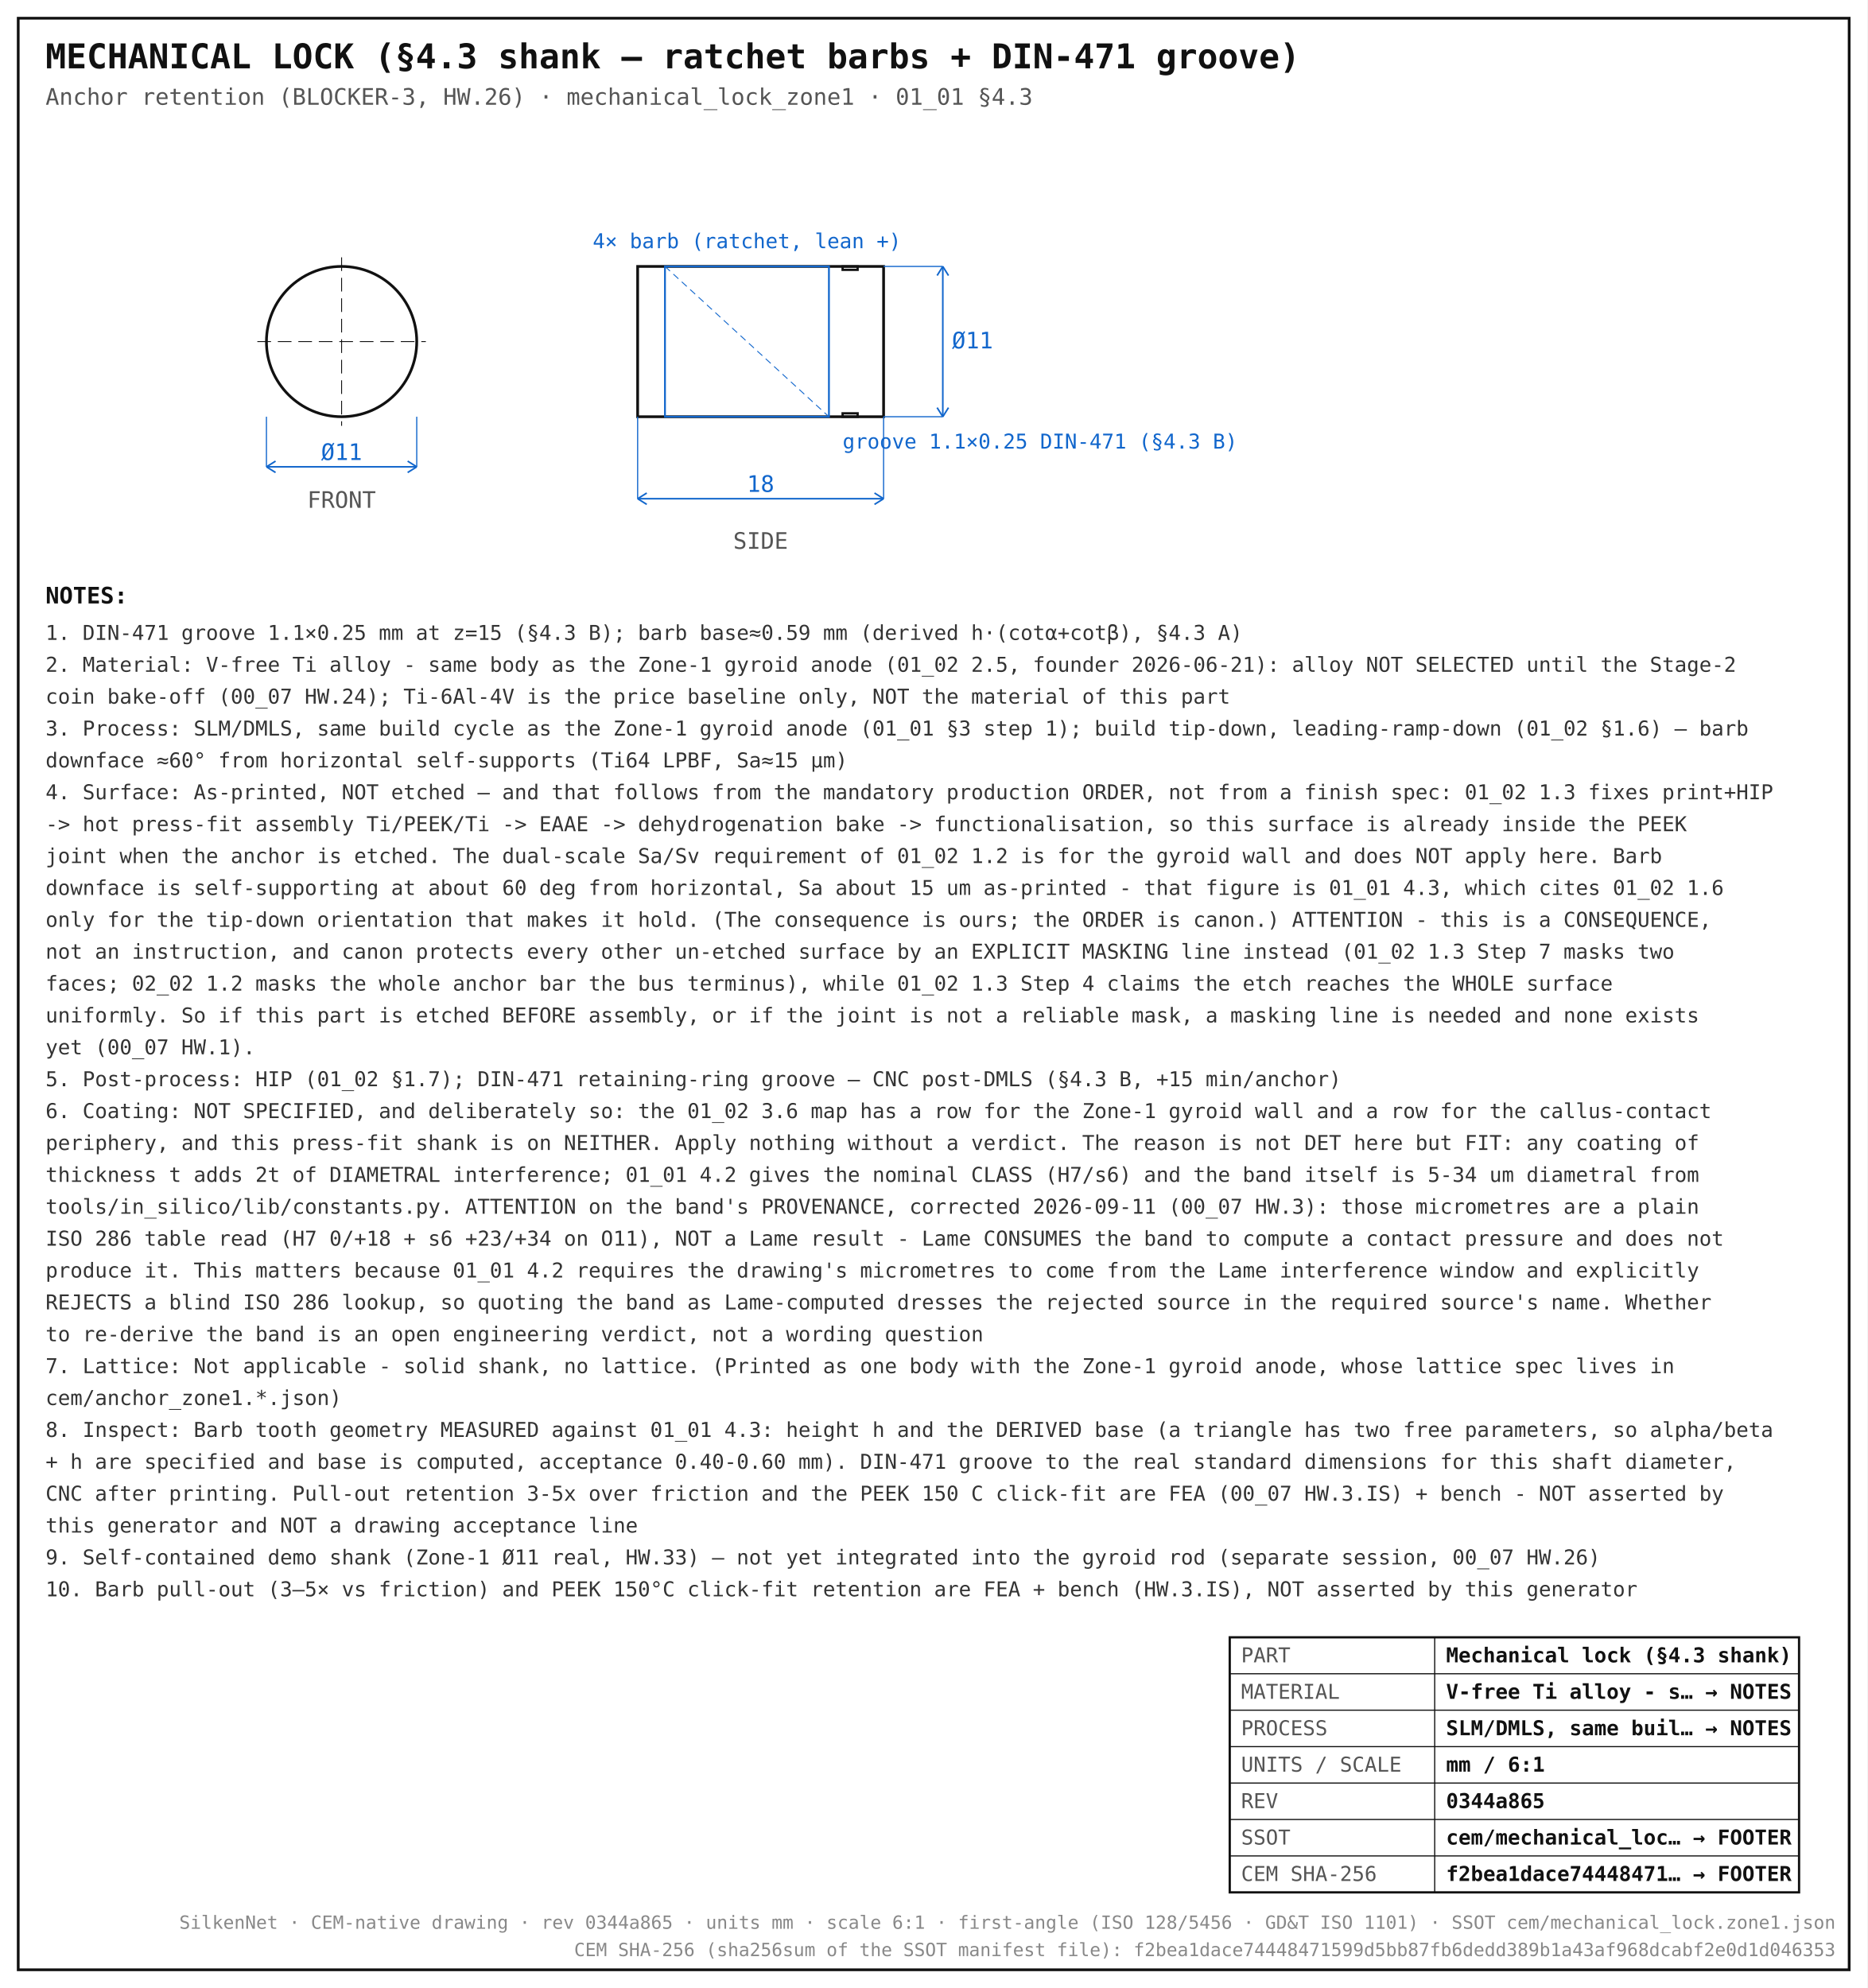
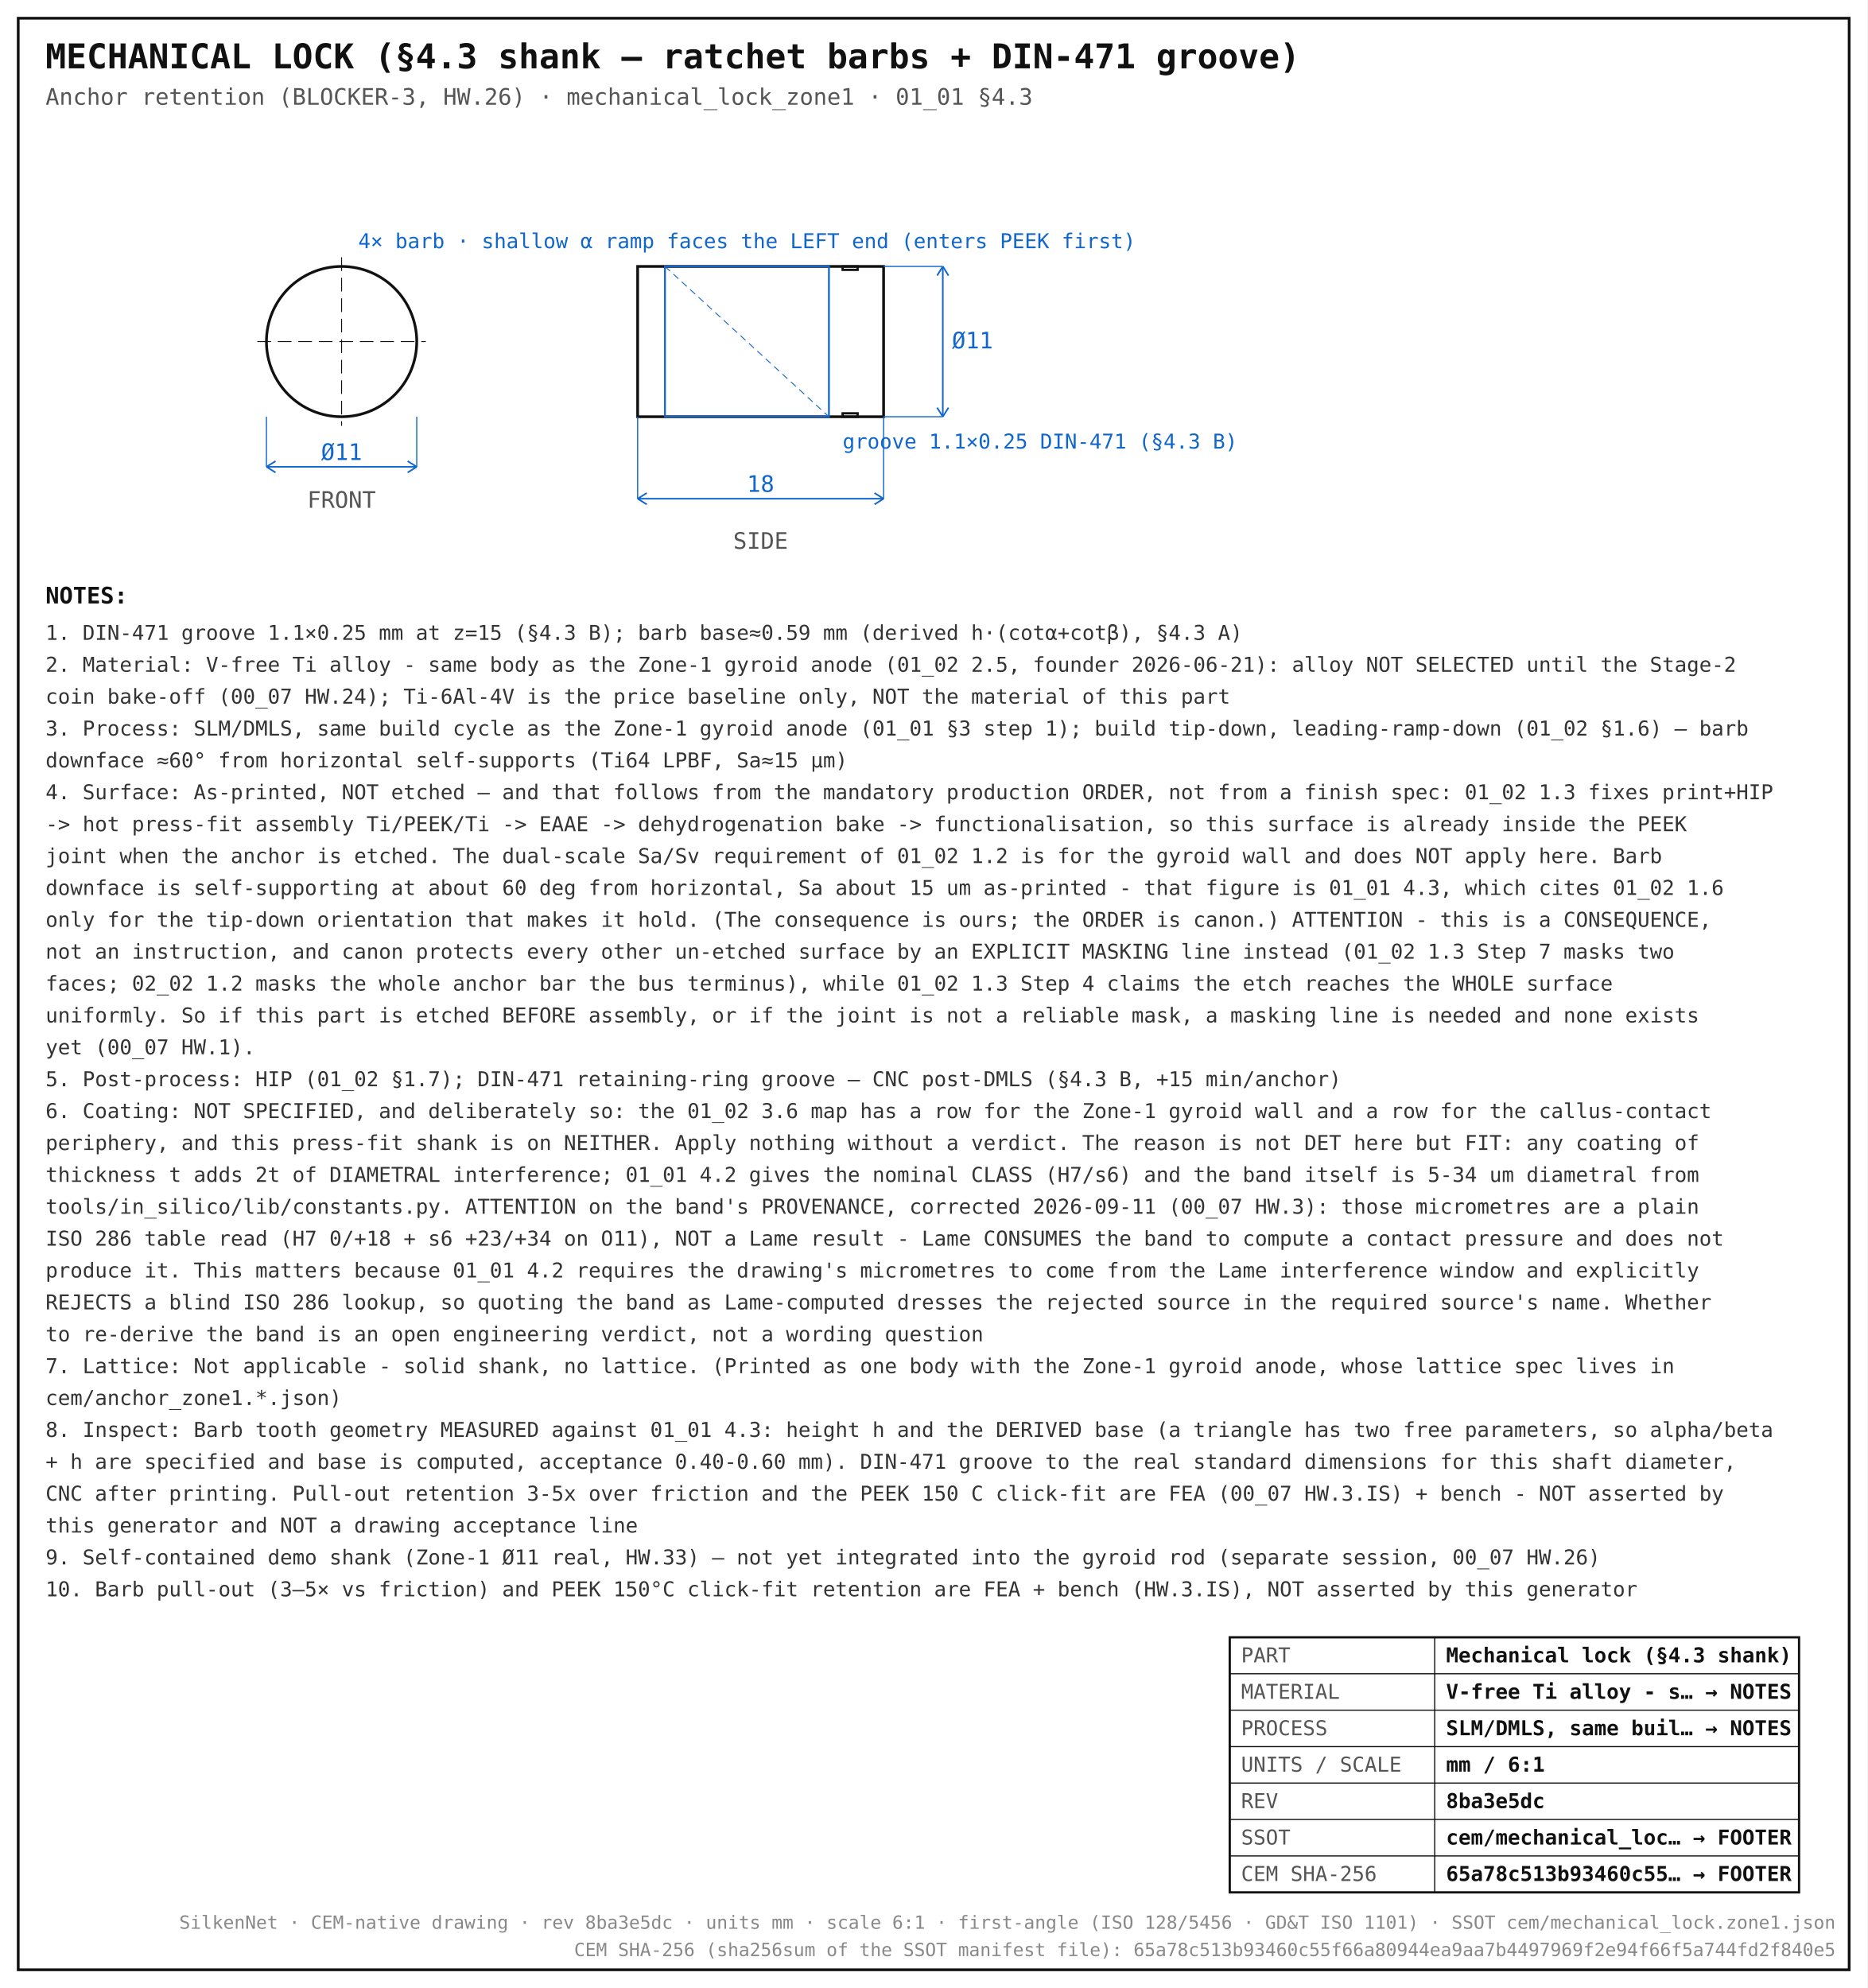
<svg xmlns="http://www.w3.org/2000/svg" width="820" height="873" viewBox="0 0 820 873">
  <rect x="0" y="0" width="820" height="873" fill="white" />
  <rect x="8" y="8" width="804" height="857" fill="none" stroke="#111" stroke-width="1.2" />
  <text x="20" y="30" font-family="monospace" font-size="15" text-anchor="start" fill="#111" font-weight="bold">MECHANICAL LOCK  (§4.3 shank — ratchet barbs + DIN-471 groove)</text>
  <text x="20" y="46" font-family="monospace" font-size="10" text-anchor="start" fill="#555" font-weight="normal">Anchor retention (BLOCKER-3, HW.26) · mechanical_lock_zone1 · 01_01 §4.3</text>
  <circle cx="150" cy="150" r="33" fill="none" stroke="#111" stroke-width="1.2" />
  <line x1="113" y1="150" x2="187" y2="150" stroke="#111" stroke-width="0.4" stroke-dasharray="6 3" />
  <line x1="150" y1="113" x2="150" y2="187" stroke="#111" stroke-width="0.4" stroke-dasharray="6 3" />
  <text x="150" y="223" font-family="monospace" font-size="10" text-anchor="middle" fill="#555" font-weight="normal">FRONT</text>
  <line x1="117" y1="183" x2="117" y2="205" stroke="#1166cc" stroke-width="0.5" />
  <line x1="183" y1="183" x2="183" y2="205" stroke="#1166cc" stroke-width="0.5" />
  <line x1="117" y1="205" x2="183" y2="205" stroke="#1166cc" stroke-width="0.7" />
  <line x1="117" y1="205" x2="121" y2="202.5" stroke="#1166cc" stroke-width="0.7" />
  <line x1="117" y1="205" x2="121" y2="207.5" stroke="#1166cc" stroke-width="0.7" />
  <line x1="183" y1="205" x2="179" y2="202.5" stroke="#1166cc" stroke-width="0.7" />
  <line x1="183" y1="205" x2="179" y2="207.5" stroke="#1166cc" stroke-width="0.7" />
  <text x="150" y="202" font-family="monospace" font-size="10" text-anchor="middle" fill="#1166cc" font-weight="normal">Ø11</text>
  <rect x="280" y="117" width="108" height="66" fill="none" stroke="#111" stroke-width="1.2" />
  <rect x="292" y="117" width="72" height="66" fill="none" stroke="#1166cc" stroke-width="0.8" />
  <line x1="292" y1="117" x2="364" y2="183" stroke="#1166cc" stroke-width="0.4" stroke-dasharray="3 2" />
-   <text x="328" y="109" font-family="monospace" font-size="9" text-anchor="middle" fill="#1166cc" font-weight="normal">4× barb (ratchet, lean +)</text>
+   <text x="328" y="109" font-family="monospace" font-size="9" text-anchor="middle" fill="#1166cc" font-weight="normal">4× barb · shallow α ramp faces the LEFT end (enters PEEK first)</text>
  <rect x="370" y="117" width="6.6" height="1.5" fill="none" stroke="#111" stroke-width="1" />
  <rect x="370" y="181.5" width="6.6" height="1.5" fill="none" stroke="#111" stroke-width="1" />
  <text x="370" y="197" font-family="monospace" font-size="9" text-anchor="start" fill="#1166cc" font-weight="normal">groove 1.1×0.25 DIN-471 (§4.3 B)</text>
  <text x="334" y="241" font-family="monospace" font-size="10" text-anchor="middle" fill="#555" font-weight="normal">SIDE</text>
  <line x1="280" y1="183" x2="280" y2="219" stroke="#1166cc" stroke-width="0.5" />
  <line x1="388" y1="183" x2="388" y2="219" stroke="#1166cc" stroke-width="0.5" />
  <line x1="280" y1="219" x2="388" y2="219" stroke="#1166cc" stroke-width="0.7" />
  <line x1="280" y1="219" x2="284" y2="216.5" stroke="#1166cc" stroke-width="0.7" />
  <line x1="280" y1="219" x2="284" y2="221.5" stroke="#1166cc" stroke-width="0.7" />
  <line x1="388" y1="219" x2="384" y2="216.5" stroke="#1166cc" stroke-width="0.7" />
  <line x1="388" y1="219" x2="384" y2="221.5" stroke="#1166cc" stroke-width="0.7" />
  <text x="334" y="216" font-family="monospace" font-size="10" text-anchor="middle" fill="#1166cc" font-weight="normal">18</text>
  <line x1="388" y1="117" x2="414" y2="117" stroke="#1166cc" stroke-width="0.5" />
  <line x1="388" y1="183" x2="414" y2="183" stroke="#1166cc" stroke-width="0.5" />
  <line x1="414" y1="117" x2="414" y2="183" stroke="#1166cc" stroke-width="0.7" />
  <line x1="414" y1="117" x2="411.5" y2="121" stroke="#1166cc" stroke-width="0.7" />
  <line x1="414" y1="117" x2="416.5" y2="121" stroke="#1166cc" stroke-width="0.7" />
  <line x1="414" y1="183" x2="411.5" y2="179" stroke="#1166cc" stroke-width="0.7" />
  <line x1="414" y1="183" x2="416.5" y2="179" stroke="#1166cc" stroke-width="0.7" />
  <text x="418" y="153" font-family="monospace" font-size="10" text-anchor="start" fill="#1166cc" font-weight="normal">Ø11</text>
  <text x="20" y="265" font-family="monospace" font-size="10" text-anchor="start" fill="#111" font-weight="bold">NOTES:</text>
  <text x="20" y="281" font-family="monospace" font-size="9" text-anchor="start" fill="#333" font-weight="normal">1. DIN-471 groove 1.1×0.25 mm at z=15 (§4.3 B); barb base≈0.59 mm (derived h·(cotα+cotβ), §4.3 A)</text>
  <text x="20" y="295" font-family="monospace" font-size="9" text-anchor="start" fill="#333" font-weight="normal">2. Material: V-free Ti alloy - same body as the Zone-1 gyroid anode (01_02 2.5, founder 2026-06-21): alloy NOT SELECTED until the Stage-2</text>
  <text x="20" y="309" font-family="monospace" font-size="9" text-anchor="start" fill="#333" font-weight="normal">   coin bake-off (00_07 HW.24); Ti-6Al-4V is the price baseline only, NOT the material of this part</text>
  <text x="20" y="323" font-family="monospace" font-size="9" text-anchor="start" fill="#333" font-weight="normal">3. Process: SLM/DMLS, same build cycle as the Zone-1 gyroid anode (01_01 §3 step 1); build tip-down, leading-ramp-down (01_02 §1.6) — barb</text>
  <text x="20" y="337" font-family="monospace" font-size="9" text-anchor="start" fill="#333" font-weight="normal">   downface ≈60° from horizontal self-supports (Ti64 LPBF, Sa≈15 µm)</text>
  <text x="20" y="351" font-family="monospace" font-size="9" text-anchor="start" fill="#333" font-weight="normal">4. Surface: As-printed, NOT etched — and that follows from the mandatory production ORDER, not from a finish spec: 01_02 1.3 fixes print+HIP</text>
  <text x="20" y="365" font-family="monospace" font-size="9" text-anchor="start" fill="#333" font-weight="normal">   -&gt; hot press-fit assembly Ti/PEEK/Ti -&gt; EAAE -&gt; dehydrogenation bake -&gt; functionalisation, so this surface is already inside the PEEK</text>
  <text x="20" y="379" font-family="monospace" font-size="9" text-anchor="start" fill="#333" font-weight="normal">   joint when the anchor is etched. The dual-scale Sa/Sv requirement of 01_02 1.2 is for the gyroid wall and does NOT apply here. Barb</text>
  <text x="20" y="393" font-family="monospace" font-size="9" text-anchor="start" fill="#333" font-weight="normal">   downface is self-supporting at about 60 deg from horizontal, Sa about 15 um as-printed - that figure is 01_01 4.3, which cites 01_02 1.6</text>
  <text x="20" y="407" font-family="monospace" font-size="9" text-anchor="start" fill="#333" font-weight="normal">   only for the tip-down orientation that makes it hold. (The consequence is ours; the ORDER is canon.) ATTENTION - this is a CONSEQUENCE,</text>
  <text x="20" y="421" font-family="monospace" font-size="9" text-anchor="start" fill="#333" font-weight="normal">   not an instruction, and canon protects every other un-etched surface by an EXPLICIT MASKING line instead (01_02 1.3 Step 7 masks two</text>
  <text x="20" y="435" font-family="monospace" font-size="9" text-anchor="start" fill="#333" font-weight="normal">   faces; 02_02 1.2 masks the whole anchor bar the bus terminus), while 01_02 1.3 Step 4 claims the etch reaches the WHOLE surface</text>
  <text x="20" y="449" font-family="monospace" font-size="9" text-anchor="start" fill="#333" font-weight="normal">   uniformly. So if this part is etched BEFORE assembly, or if the joint is not a reliable mask, a masking line is needed and none exists</text>
  <text x="20" y="463" font-family="monospace" font-size="9" text-anchor="start" fill="#333" font-weight="normal">   yet (00_07 HW.1).</text>
  <text x="20" y="477" font-family="monospace" font-size="9" text-anchor="start" fill="#333" font-weight="normal">5. Post-process: HIP (01_02 §1.7); DIN-471 retaining-ring groove — CNC post-DMLS (§4.3 B, +15 min/anchor)</text>
  <text x="20" y="491" font-family="monospace" font-size="9" text-anchor="start" fill="#333" font-weight="normal">6. Coating: NOT SPECIFIED, and deliberately so: the 01_02 3.6 map has a row for the Zone-1 gyroid wall and a row for the callus-contact</text>
  <text x="20" y="505" font-family="monospace" font-size="9" text-anchor="start" fill="#333" font-weight="normal">   periphery, and this press-fit shank is on NEITHER. Apply nothing without a verdict. The reason is not DET here but FIT: any coating of</text>
  <text x="20" y="519" font-family="monospace" font-size="9" text-anchor="start" fill="#333" font-weight="normal">   thickness t adds 2t of DIAMETRAL interference; 01_01 4.2 gives the nominal CLASS (H7/s6) and the band itself is 5-34 um diametral from</text>
  <text x="20" y="533" font-family="monospace" font-size="9" text-anchor="start" fill="#333" font-weight="normal">   tools/in_silico/lib/constants.py. ATTENTION on the band's PROVENANCE, corrected 2026-09-11 (00_07 HW.3): those micrometres are a plain</text>
  <text x="20" y="547" font-family="monospace" font-size="9" text-anchor="start" fill="#333" font-weight="normal">   ISO 286 table read (H7 0/+18 + s6 +23/+34 on O11), NOT a Lame result - Lame CONSUMES the band to compute a contact pressure and does not</text>
  <text x="20" y="561" font-family="monospace" font-size="9" text-anchor="start" fill="#333" font-weight="normal">   produce it. This matters because 01_01 4.2 requires the drawing's micrometres to come from the Lame interference window and explicitly</text>
  <text x="20" y="575" font-family="monospace" font-size="9" text-anchor="start" fill="#333" font-weight="normal">   REJECTS a blind ISO 286 lookup, so quoting the band as Lame-computed dresses the rejected source in the required source's name. Whether</text>
  <text x="20" y="589" font-family="monospace" font-size="9" text-anchor="start" fill="#333" font-weight="normal">   to re-derive the band is an open engineering verdict, not a wording question</text>
  <text x="20" y="603" font-family="monospace" font-size="9" text-anchor="start" fill="#333" font-weight="normal">7. Lattice: Not applicable - solid shank, no lattice. (Printed as one body with the Zone-1 gyroid anode, whose lattice spec lives in</text>
  <text x="20" y="617" font-family="monospace" font-size="9" text-anchor="start" fill="#333" font-weight="normal">   cem/anchor_zone1.*.json)</text>
  <text x="20" y="631" font-family="monospace" font-size="9" text-anchor="start" fill="#333" font-weight="normal">8. Inspect: Barb tooth geometry MEASURED against 01_01 4.3: height h and the DERIVED base (a triangle has two free parameters, so alpha/beta</text>
  <text x="20" y="645" font-family="monospace" font-size="9" text-anchor="start" fill="#333" font-weight="normal">   + h are specified and base is computed, acceptance 0.40-0.60 mm). DIN-471 groove to the real standard dimensions for this shaft diameter,</text>
  <text x="20" y="659" font-family="monospace" font-size="9" text-anchor="start" fill="#333" font-weight="normal">   CNC after printing. Pull-out retention 3-5x over friction and the PEEK 150 C click-fit are FEA (00_07 HW.3.IS) + bench - NOT asserted by</text>
  <text x="20" y="673" font-family="monospace" font-size="9" text-anchor="start" fill="#333" font-weight="normal">   this generator and NOT a drawing acceptance line</text>
  <text x="20" y="687" font-family="monospace" font-size="9" text-anchor="start" fill="#333" font-weight="normal">9. Self-contained demo shank (Zone-1 Ø11 real, HW.33) — not yet integrated into the gyroid rod (separate session, 00_07 HW.26)</text>
  <text x="20" y="701" font-family="monospace" font-size="9" text-anchor="start" fill="#333" font-weight="normal">10. Barb pull-out (3–5× vs friction) and PEEK 150°C click-fit retention are FEA + bench (HW.3.IS), NOT asserted by this generator</text>
  <rect x="540" y="719" width="250" height="112" fill="none" stroke="#111" stroke-width="1" />
  <line x1="630" y1="719" x2="630" y2="735" stroke="#111" stroke-width="0.5" />
  <text x="545" y="730" font-family="monospace" font-size="9" text-anchor="start" fill="#555" font-weight="normal">PART</text>
  <text x="635" y="730" font-family="monospace" font-size="9" text-anchor="start" fill="#111" font-weight="bold">Mechanical lock (§4.3 shank)</text>
  <line x1="540" y1="735" x2="790" y2="735" stroke="#111" stroke-width="0.5" />
  <line x1="630" y1="735" x2="630" y2="751" stroke="#111" stroke-width="0.5" />
  <text x="545" y="746" font-family="monospace" font-size="9" text-anchor="start" fill="#555" font-weight="normal">MATERIAL</text>
  <text x="635" y="746" font-family="monospace" font-size="9" text-anchor="start" fill="#111" font-weight="bold">V-free Ti alloy - s… → NOTES</text>
  <line x1="540" y1="751" x2="790" y2="751" stroke="#111" stroke-width="0.5" />
  <line x1="630" y1="751" x2="630" y2="767" stroke="#111" stroke-width="0.5" />
  <text x="545" y="762" font-family="monospace" font-size="9" text-anchor="start" fill="#555" font-weight="normal">PROCESS</text>
  <text x="635" y="762" font-family="monospace" font-size="9" text-anchor="start" fill="#111" font-weight="bold">SLM/DMLS, same buil… → NOTES</text>
  <line x1="540" y1="767" x2="790" y2="767" stroke="#111" stroke-width="0.5" />
  <line x1="630" y1="767" x2="630" y2="783" stroke="#111" stroke-width="0.5" />
  <text x="545" y="778" font-family="monospace" font-size="9" text-anchor="start" fill="#555" font-weight="normal">UNITS / SCALE</text>
  <text x="635" y="778" font-family="monospace" font-size="9" text-anchor="start" fill="#111" font-weight="bold">mm / 6:1</text>
  <line x1="540" y1="783" x2="790" y2="783" stroke="#111" stroke-width="0.5" />
  <line x1="630" y1="783" x2="630" y2="799" stroke="#111" stroke-width="0.5" />
  <text x="545" y="794" font-family="monospace" font-size="9" text-anchor="start" fill="#555" font-weight="normal">REV</text>
-   <text x="635" y="794" font-family="monospace" font-size="9" text-anchor="start" fill="#111" font-weight="bold">0344a865</text>
+   <text x="635" y="794" font-family="monospace" font-size="9" text-anchor="start" fill="#111" font-weight="bold">8ba3e5dc</text>
  <line x1="540" y1="799" x2="790" y2="799" stroke="#111" stroke-width="0.5" />
  <line x1="630" y1="799" x2="630" y2="815" stroke="#111" stroke-width="0.5" />
  <text x="545" y="810" font-family="monospace" font-size="9" text-anchor="start" fill="#555" font-weight="normal">SSOT</text>
  <text x="635" y="810" font-family="monospace" font-size="9" text-anchor="start" fill="#111" font-weight="bold">cem/mechanical_loc… → FOOTER</text>
  <line x1="540" y1="815" x2="790" y2="815" stroke="#111" stroke-width="0.5" />
  <line x1="630" y1="815" x2="630" y2="831" stroke="#111" stroke-width="0.5" />
  <text x="545" y="826" font-family="monospace" font-size="9" text-anchor="start" fill="#555" font-weight="normal">CEM SHA-256</text>
-   <text x="635" y="826" font-family="monospace" font-size="9" text-anchor="start" fill="#111" font-weight="bold">f2bea1dace74448471… → FOOTER</text>
-   <text x="806" y="847" font-family="monospace" font-size="8" text-anchor="end" fill="#888" font-weight="normal">SilkenNet · CEM-native drawing · rev 0344a865 · units mm · scale 6:1 · first-angle (ISO 128/5456 · GD&amp;T ISO 1101) · SSOT cem/mechanical_lock.zone1.json</text>
-   <text x="806" y="859" font-family="monospace" font-size="8" text-anchor="end" fill="#888" font-weight="normal">CEM SHA-256 (sha256sum of the SSOT manifest file): f2bea1dace74448471599d5bb87fb6dedd389b1a43af968dcabf2e0d1d046353</text>
+   <text x="635" y="826" font-family="monospace" font-size="9" text-anchor="start" fill="#111" font-weight="bold">65a78c513b93460c55… → FOOTER</text>
+   <text x="806" y="847" font-family="monospace" font-size="8" text-anchor="end" fill="#888" font-weight="normal">SilkenNet · CEM-native drawing · rev 8ba3e5dc · units mm · scale 6:1 · first-angle (ISO 128/5456 · GD&amp;T ISO 1101) · SSOT cem/mechanical_lock.zone1.json</text>
+   <text x="806" y="859" font-family="monospace" font-size="8" text-anchor="end" fill="#888" font-weight="normal">CEM SHA-256 (sha256sum of the SSOT manifest file): 65a78c513b93460c55f66a80944ea9aa7b4497969f2e94f66f5a744fd2f840e5</text>
</svg>
